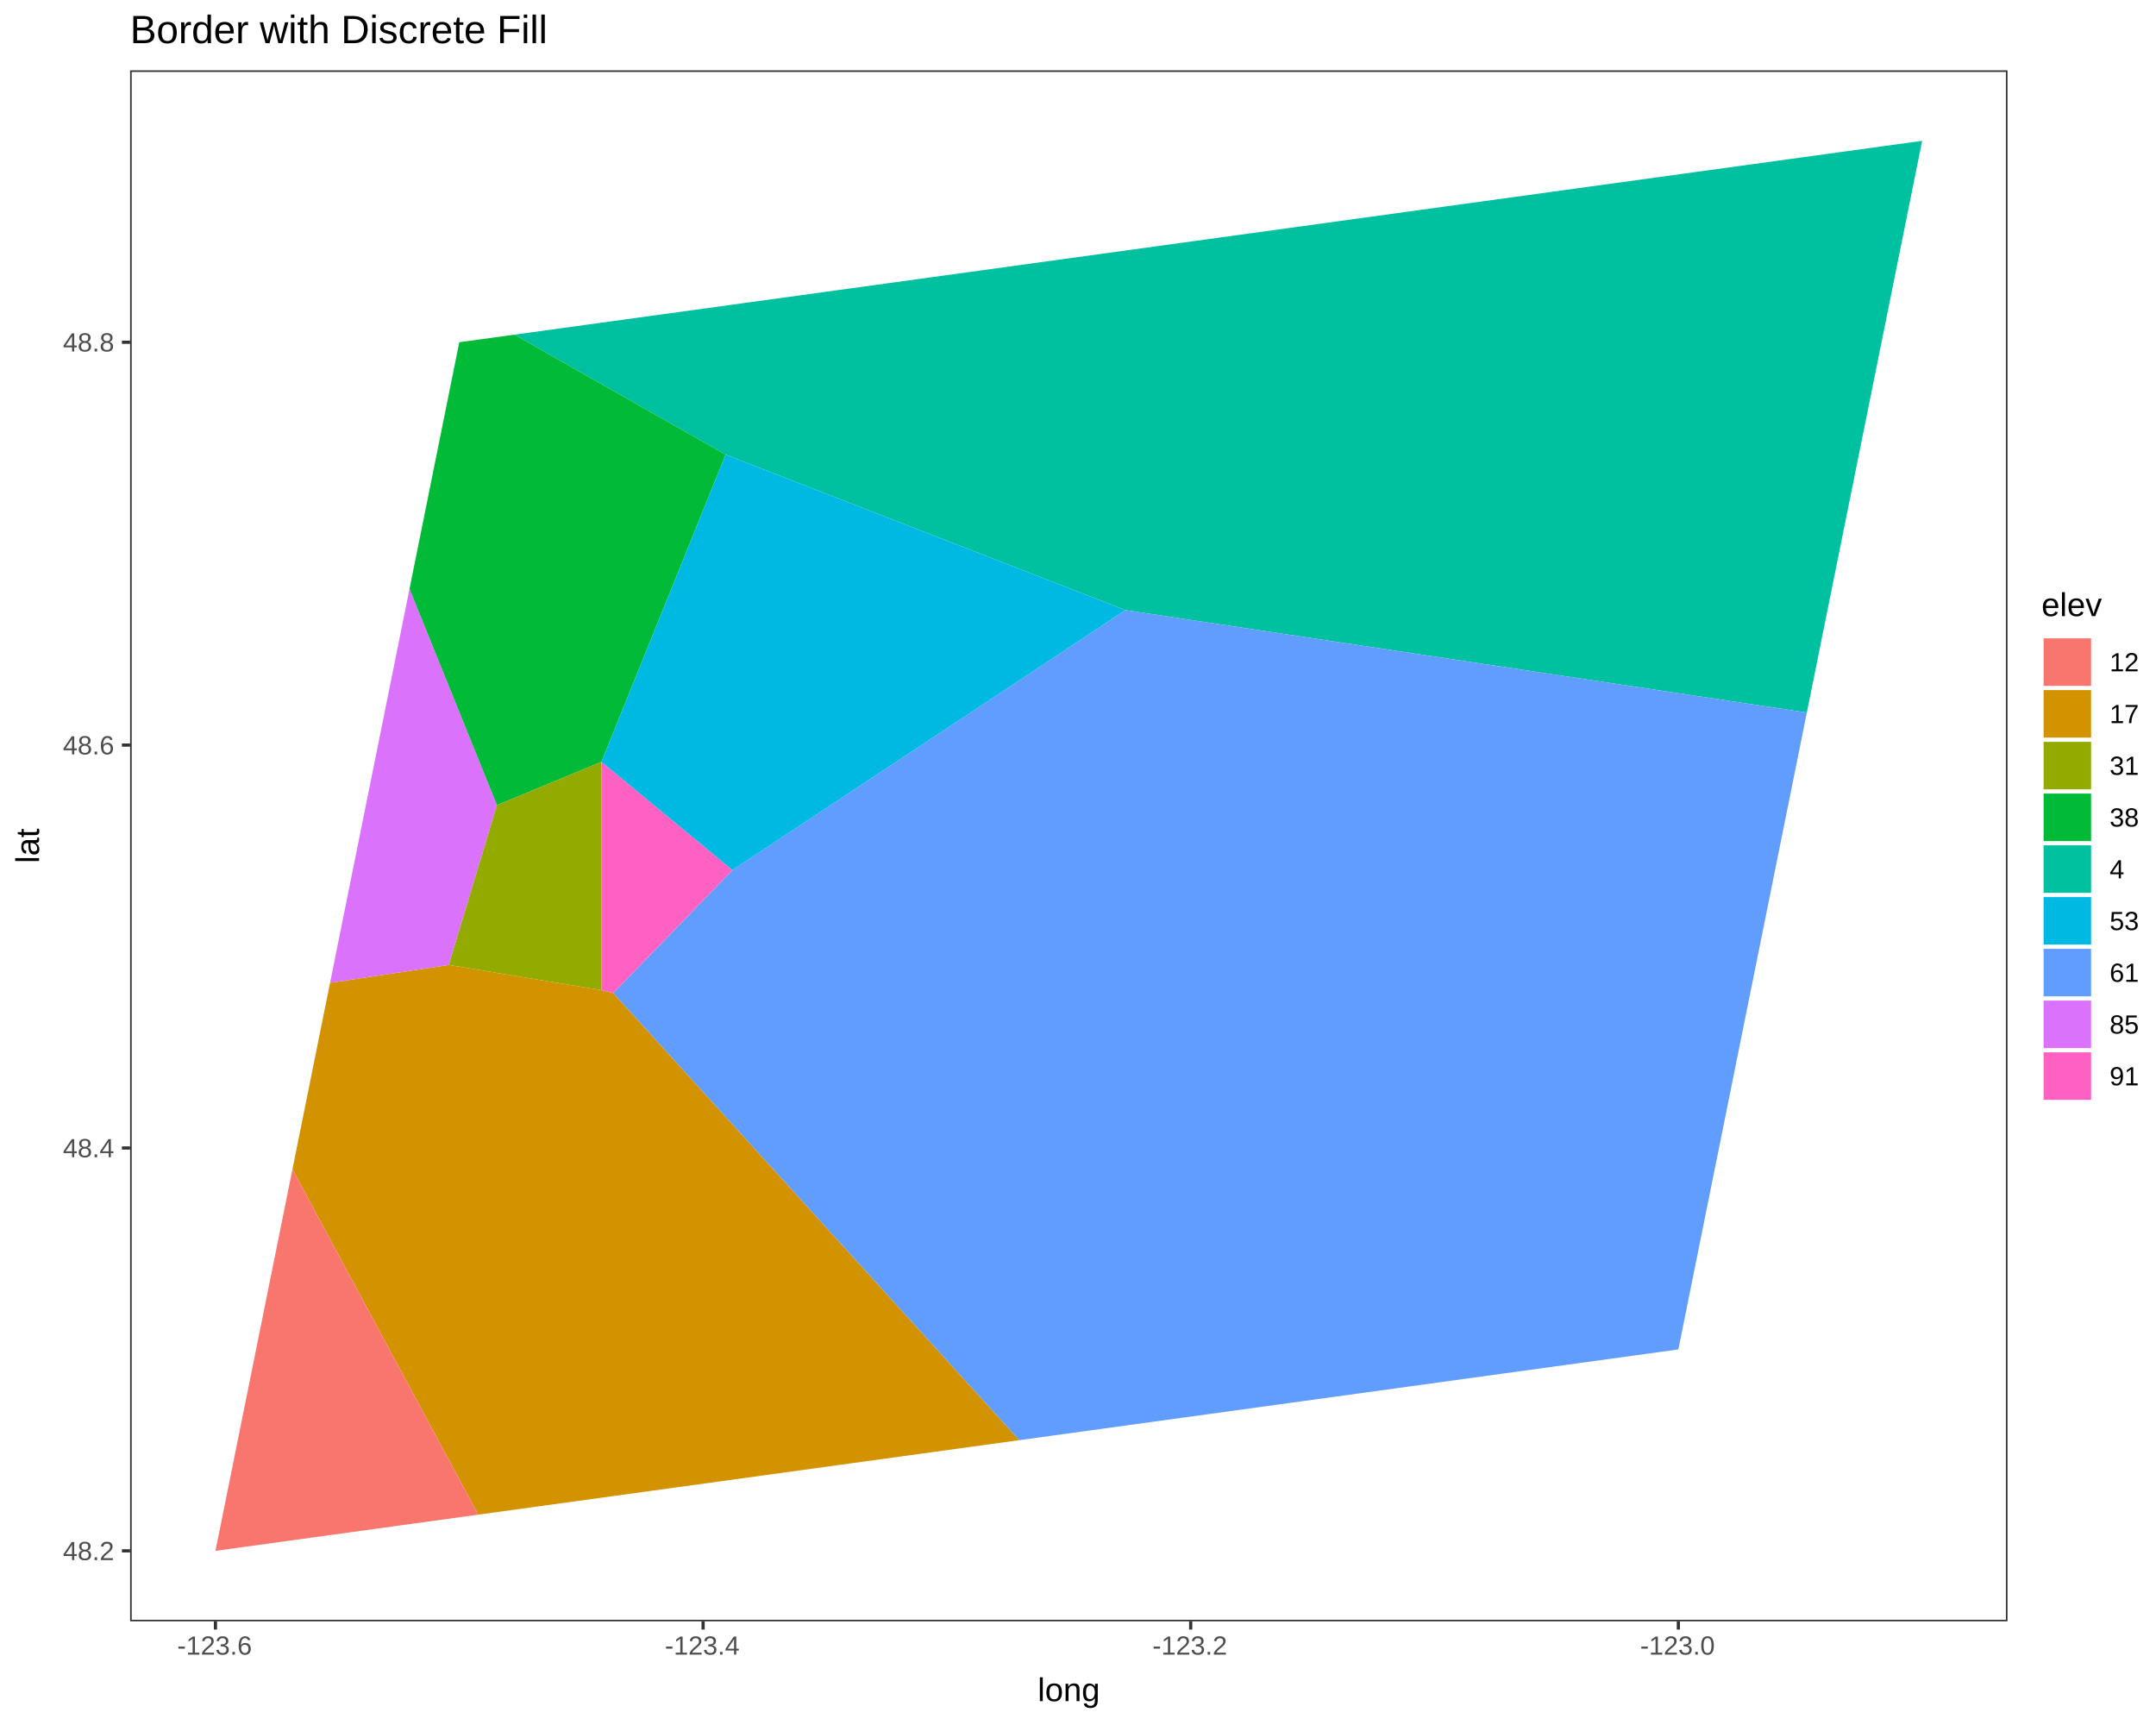
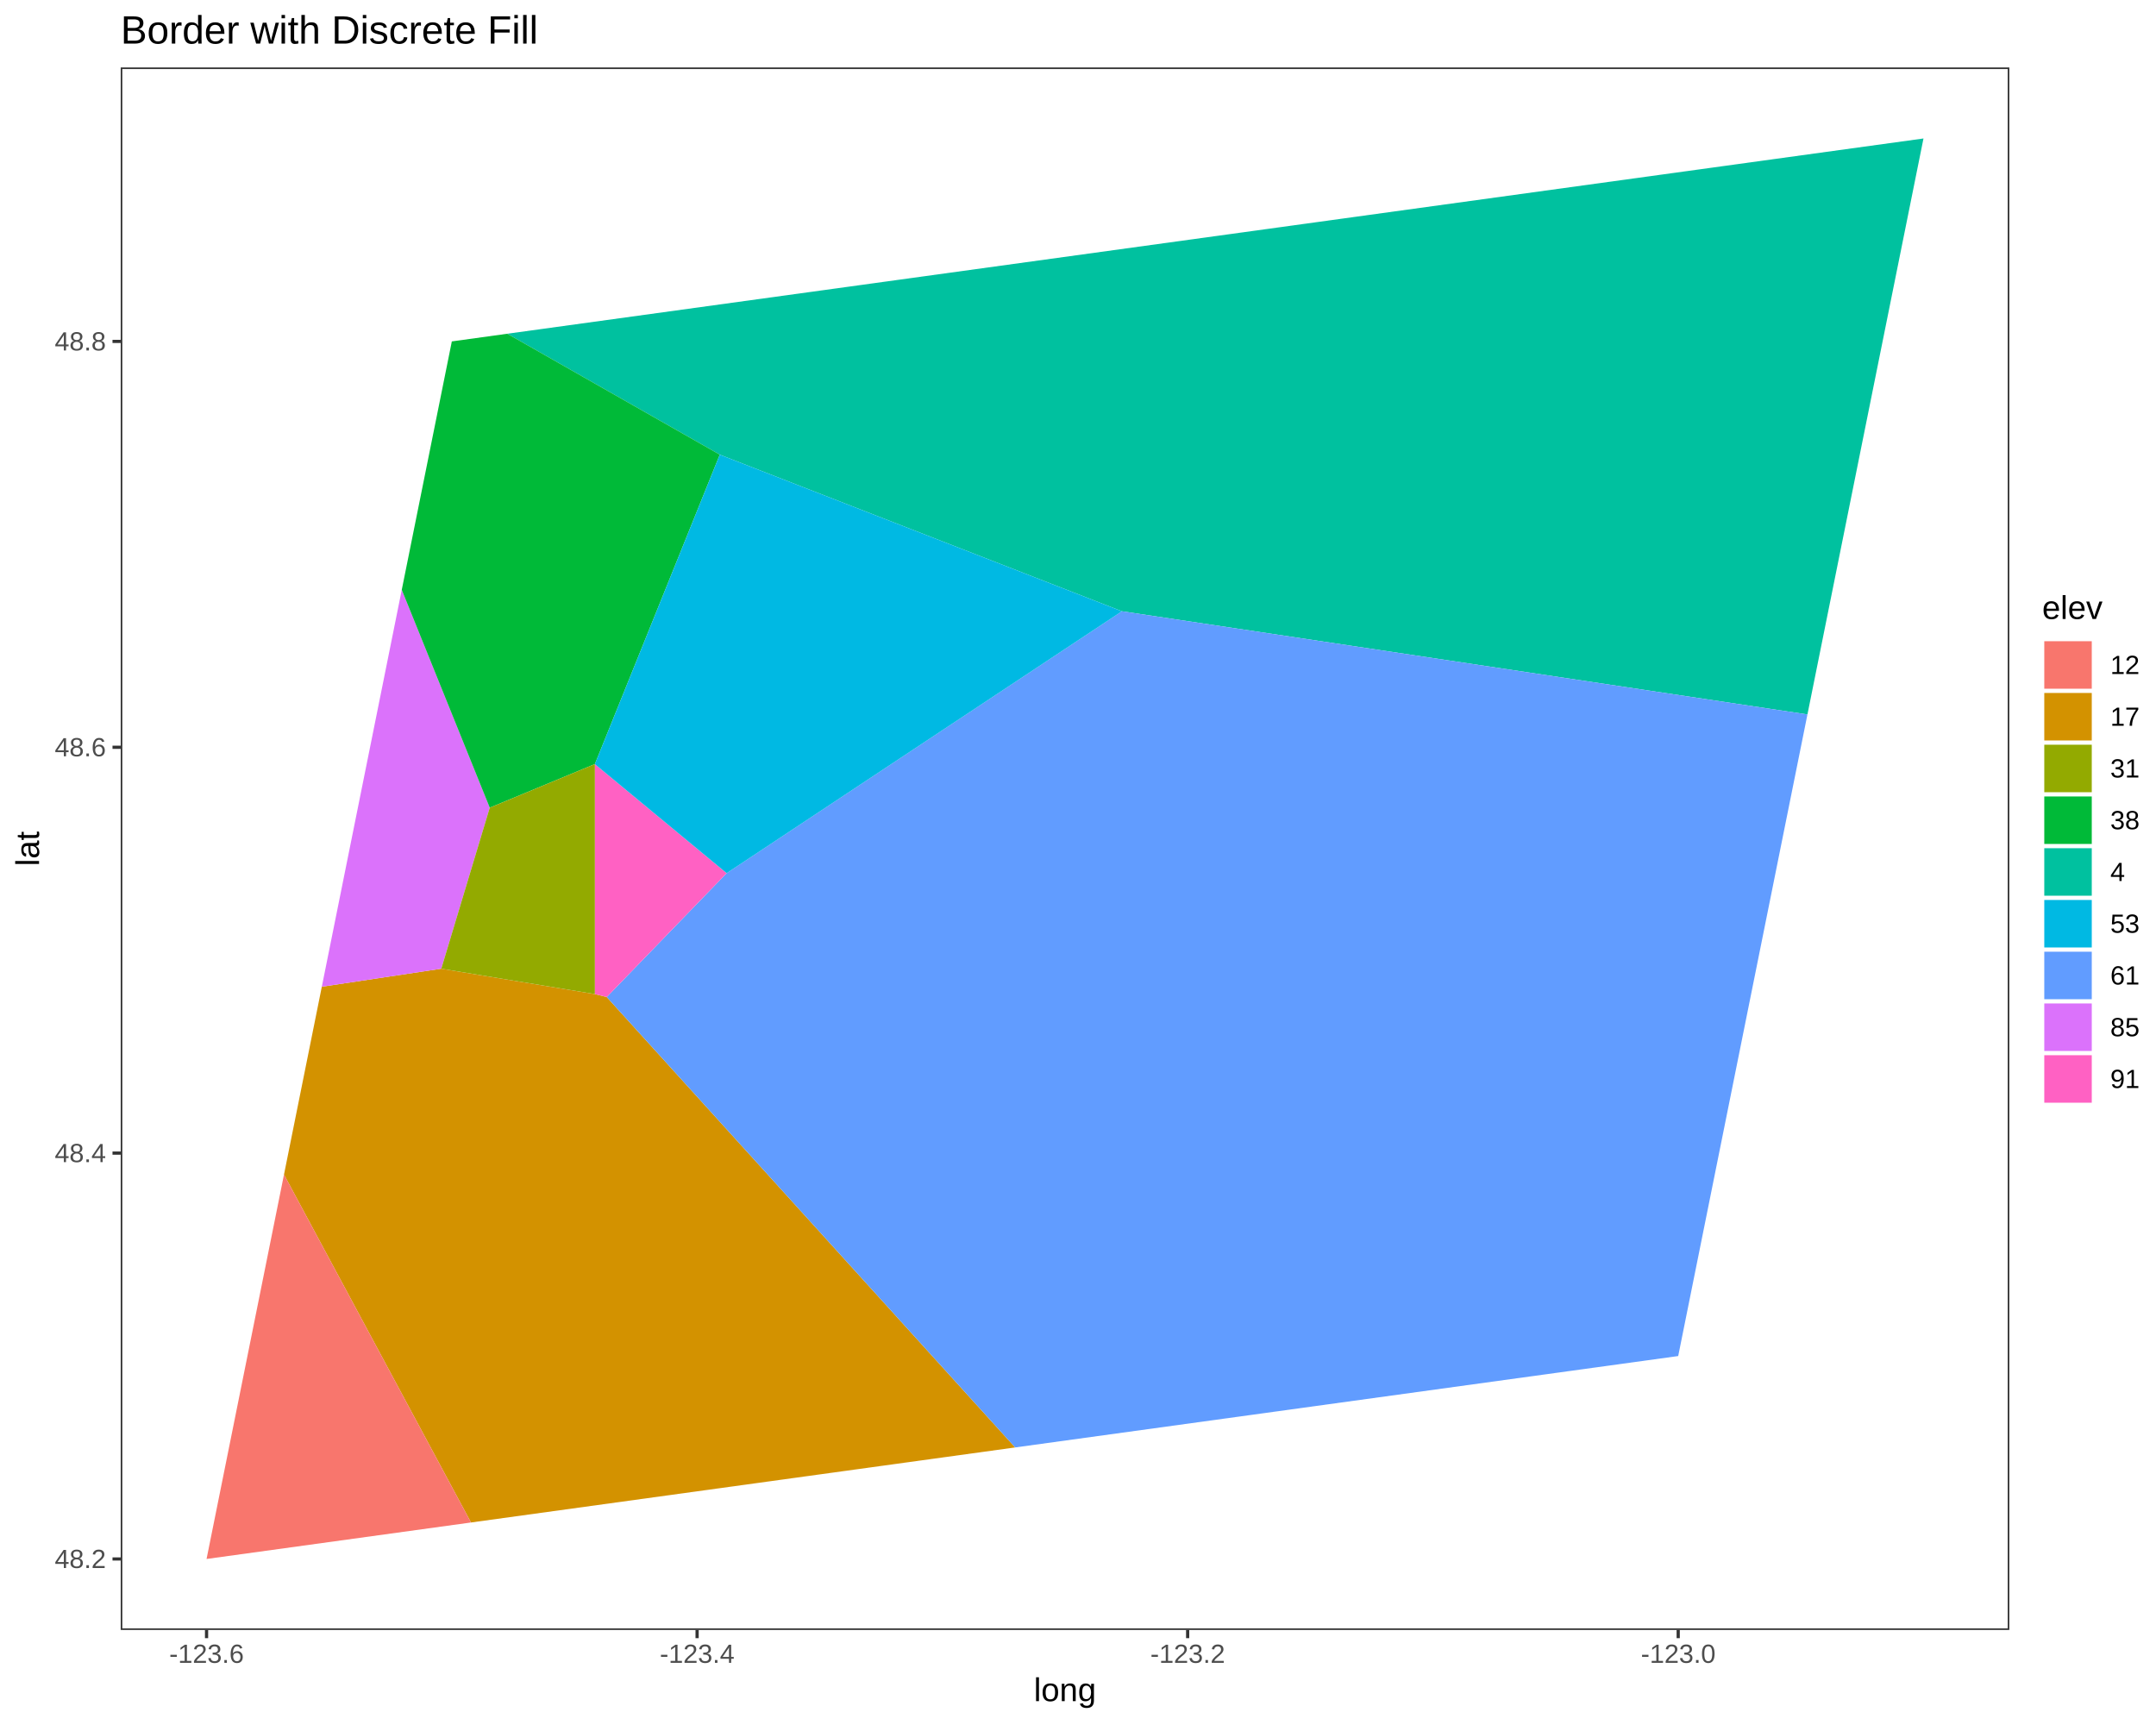
<svg xmlns="http://www.w3.org/2000/svg" viewBox="0 0 720.00 576.00">
  <defs>
    <style type="text/css">
-     line, polyline, path, rect, circle {
+     line, polyline, polygon, path, rect, circle {
      fill: none;
      stroke: #000000;
      stroke-linecap: round;
      stroke-linejoin: round;
      stroke-miterlimit: 10.00;
    }
  </style>
  </defs>
  <rect width="100%" height="100%" style="stroke: none; fill: #FFFFFF;" />
  <rect x="0.00" y="0.00" width="720.00" height="576.00" style="stroke-width: 1.07; stroke: #FFFFFF; fill: #FFFFFF;" />
  <defs>
-     <clipPath id="cpNDMuNDUzOXw2NzAuNDEyfDU0MS4zOTF8MjMuNDc2Nw==">
-       <rect x="43.45" y="23.48" width="626.96" height="517.91" />
+     <clipPath id="cpNDAuMzF8NjcxLjAyfDU0NC4yN3wyMi41Mg==">
+       <rect x="40.31" y="22.52" width="630.71" height="521.75" />
    </clipPath>
  </defs>
-   <rect x="43.45" y="23.48" width="626.96" height="517.91" style="stroke-width: 1.07; stroke: none; fill: #FFFFFF;" clip-path="url(#cpNDMuNDUzOXw2NzAuNDEyfDU0MS4zOTF8MjMuNDc2Nw==)" />
-   <polyline points="603.40,237.93 375.83,203.73 242.33,151.82 171.78,111.75 641.91,47.02 603.40,237.93 " style="stroke-width: 1.07; stroke: none; fill: #00C19F;" clip-path="url(#cpNDMuNDUzOXw2NzAuNDEyfDU0MS4zOTF8MjMuNDc2Nw==)" />
-   <polyline points="204.80,331.59 340.39,480.89 159.74,505.76 97.66,390.44 110.22,328.18 149.88,322.21 200.89,330.62 204.80,331.59 " style="stroke-width: 1.07; stroke: none; fill: #D39200;" clip-path="url(#cpNDMuNDUzOXw2NzAuNDEyfDU0MS4zOTF8MjMuNDc2Nw==)" />
-   <polyline points="136.76,196.62 165.96,268.84 149.88,322.21 110.22,328.18 136.76,196.62 " style="stroke-width: 1.07; stroke: none; fill: #DB72FB;" clip-path="url(#cpNDMuNDUzOXw2NzAuNDEyfDU0MS4zOTF8MjMuNDc2Nw==)" />
-   <polyline points="340.39,480.89 204.80,331.59 244.60,290.53 375.83,203.73 603.40,237.93 560.49,450.59 340.39,480.89 " style="stroke-width: 1.07; stroke: none; fill: #619CFF;" clip-path="url(#cpNDMuNDUzOXw2NzAuNDEyfDU0MS4zOTF8MjMuNDc2Nw==)" />
-   <polyline points="97.66,390.44 159.74,505.76 71.95,517.85 97.66,390.44 " style="stroke-width: 1.07; stroke: none; fill: #F8766D;" clip-path="url(#cpNDMuNDUzOXw2NzAuNDEyfDU0MS4zOTF8MjMuNDc2Nw==)" />
-   <polyline points="242.33,151.82 200.86,254.38 165.96,268.84 136.76,196.62 153.38,114.28 171.78,111.75 242.33,151.82 " style="stroke-width: 1.07; stroke: none; fill: #00BA38;" clip-path="url(#cpNDMuNDUzOXw2NzAuNDEyfDU0MS4zOTF8MjMuNDc2Nw==)" />
-   <polyline points="200.89,254.42 200.89,330.62 149.88,322.21 165.96,268.84 200.86,254.38 200.89,254.42 " style="stroke-width: 1.07; stroke: none; fill: #93AA00;" clip-path="url(#cpNDMuNDUzOXw2NzAuNDEyfDU0MS4zOTF8MjMuNDc2Nw==)" />
-   <polyline points="244.60,290.53 204.80,331.59 200.89,330.62 200.89,254.42 244.60,290.53 " style="stroke-width: 1.07; stroke: none; fill: #FF61C3;" clip-path="url(#cpNDMuNDUzOXw2NzAuNDEyfDU0MS4zOTF8MjMuNDc2Nw==)" />
-   <polyline points="375.83,203.73 244.60,290.53 200.89,254.42 200.86,254.38 242.33,151.82 375.83,203.73 " style="stroke-width: 1.07; stroke: none; fill: #00B9E3;" clip-path="url(#cpNDMuNDUzOXw2NzAuNDEyfDU0MS4zOTF8MjMuNDc2Nw==)" />
-   <rect x="43.45" y="23.48" width="626.96" height="517.91" style="stroke-width: 1.07; stroke: #333333;" clip-path="url(#cpNDMuNDUzOXw2NzAuNDEyfDU0MS4zOTF8MjMuNDc2Nw==)" />
+   <rect x="40.31" y="22.52" width="630.71" height="521.75" style="stroke-width: 1.07; stroke: none; fill: #FFFFFF;" clip-path="url(#cpNDAuMzF8NjcxLjAyfDU0NC4yN3wyMi41Mg==)" />
+   <polygon points="603.60,238.56 374.67,204.11 240.37,151.82 169.40,111.44 642.35,46.24 603.60,238.56 " style="stroke-width: 1.07; stroke: none; fill: #00C19F;" clip-path="url(#cpNDAuMzF8NjcxLjAyfDU0NC4yN3wyMi41Mg==)" />
+   <polygon points="202.62,332.92 339.02,483.32 157.29,508.38 94.84,392.20 107.47,329.48 147.37,323.46 198.68,331.94 202.62,332.92 " style="stroke-width: 1.07; stroke: none; fill: #D39200;" clip-path="url(#cpNDAuMzF8NjcxLjAyfDU0NC4yN3wyMi41Mg==)" />
+   <polygon points="134.17,196.95 163.55,269.70 147.37,323.46 107.47,329.48 134.17,196.95 " style="stroke-width: 1.07; stroke: none; fill: #DB72FB;" clip-path="url(#cpNDAuMzF8NjcxLjAyfDU0NC4yN3wyMi41Mg==)" />
+   <polygon points="339.02,483.32 202.62,332.92 242.66,291.56 374.67,204.11 603.60,238.56 560.44,452.80 339.02,483.32 " style="stroke-width: 1.07; stroke: none; fill: #619CFF;" clip-path="url(#cpNDAuMzF8NjcxLjAyfDU0NC4yN3wyMi41Mg==)" />
+   <polygon points="94.84,392.20 157.29,508.38 68.98,520.56 94.84,392.20 " style="stroke-width: 1.07; stroke: none; fill: #F8766D;" clip-path="url(#cpNDAuMzF8NjcxLjAyfDU0NC4yN3wyMi41Mg==)" />
+   <polygon points="240.37,151.82 198.66,255.13 163.55,269.70 134.17,196.95 150.89,114.00 169.40,111.44 240.37,151.82 " style="stroke-width: 1.07; stroke: none; fill: #00BA38;" clip-path="url(#cpNDAuMzF8NjcxLjAyfDU0NC4yN3wyMi41Mg==)" />
+   <polygon points="198.68,255.17 198.68,331.94 147.37,323.46 163.55,269.70 198.66,255.13 198.68,255.17 " style="stroke-width: 1.07; stroke: none; fill: #93AA00;" clip-path="url(#cpNDAuMzF8NjcxLjAyfDU0NC4yN3wyMi41Mg==)" />
+   <polygon points="242.66,291.56 202.62,332.92 198.68,331.94 198.68,255.17 242.66,291.56 " style="stroke-width: 1.07; stroke: none; fill: #FF61C3;" clip-path="url(#cpNDAuMzF8NjcxLjAyfDU0NC4yN3wyMi41Mg==)" />
+   <polygon points="374.67,204.11 242.66,291.56 198.68,255.17 198.66,255.13 240.37,151.82 374.67,204.11 " style="stroke-width: 1.07; stroke: none; fill: #00B9E3;" clip-path="url(#cpNDAuMzF8NjcxLjAyfDU0NC4yN3wyMi41Mg==)" />
+   <rect x="40.31" y="22.52" width="630.71" height="521.75" style="stroke-width: 1.07; stroke: #333333;" clip-path="url(#cpNDAuMzF8NjcxLjAyfDU0NC4yN3wyMi41Mg==)" />
  <defs>
-     <clipPath id="cpMHw3MjB8NTc2fDA=">
+     <clipPath id="cpMC4wMHw3MjAuMDB8NTc2LjAwfDAuMDA=">
      <rect x="0.00" y="0.00" width="720.00" height="576.00" />
    </clipPath>
  </defs>
-   <g clip-path="url(#cpMHw3MjB8NTc2fDA=)">
-     <text x="21.01" y="520.94" style="font-size: 8.80px; fill: #4D4D4D; font-family: Liberation Sans;" textLength="17.52px" lengthAdjust="spacingAndGlyphs">48.2</text>
+   <g clip-path="url(#cpMC4wMHw3MjAuMDB8NTc2LjAwfDAuMDA=)">
+     <text x="18.27" y="523.58" style="font-size: 8.80px; fill: #4D4D4D; font-family: Liberation Sans;" textLength="17.11px" lengthAdjust="spacingAndGlyphs">48.2</text>
  </g>
-   <g clip-path="url(#cpMHw3MjB8NTc2fDA=)">
-     <text x="21.01" y="386.42" style="font-size: 8.80px; fill: #4D4D4D; font-family: Liberation Sans;" textLength="17.52px" lengthAdjust="spacingAndGlyphs">48.4</text>
+   <g clip-path="url(#cpMC4wMHw3MjAuMDB8NTc2LjAwfDAuMDA=)">
+     <text x="18.27" y="388.06" style="font-size: 8.80px; fill: #4D4D4D; font-family: Liberation Sans;" textLength="17.11px" lengthAdjust="spacingAndGlyphs">48.4</text>
  </g>
-   <g clip-path="url(#cpMHw3MjB8NTc2fDA=)">
-     <text x="21.01" y="251.90" style="font-size: 8.80px; fill: #4D4D4D; font-family: Liberation Sans;" textLength="17.52px" lengthAdjust="spacingAndGlyphs">48.6</text>
+   <g clip-path="url(#cpMC4wMHw3MjAuMDB8NTc2LjAwfDAuMDA=)">
+     <text x="18.27" y="252.54" style="font-size: 8.80px; fill: #4D4D4D; font-family: Liberation Sans;" textLength="17.11px" lengthAdjust="spacingAndGlyphs">48.6</text>
  </g>
-   <g clip-path="url(#cpMHw3MjB8NTc2fDA=)">
-     <text x="21.01" y="117.37" style="font-size: 8.80px; fill: #4D4D4D; font-family: Liberation Sans;" textLength="17.52px" lengthAdjust="spacingAndGlyphs">48.8</text>
+   <g clip-path="url(#cpMC4wMHw3MjAuMDB8NTc2LjAwfDAuMDA=)">
+     <text x="18.27" y="117.02" style="font-size: 8.80px; fill: #4D4D4D; font-family: Liberation Sans;" textLength="17.11px" lengthAdjust="spacingAndGlyphs">48.8</text>
  </g>
-   <polyline points="40.71,517.85 43.45,517.85 " style="stroke-width: 1.07; stroke: #333333; stroke-linecap: butt;" clip-path="url(#cpMHw3MjB8NTc2fDA=)" />
-   <polyline points="40.71,383.33 43.45,383.33 " style="stroke-width: 1.07; stroke: #333333; stroke-linecap: butt;" clip-path="url(#cpMHw3MjB8NTc2fDA=)" />
-   <polyline points="40.71,248.80 43.45,248.80 " style="stroke-width: 1.07; stroke: #333333; stroke-linecap: butt;" clip-path="url(#cpMHw3MjB8NTc2fDA=)" />
-   <polyline points="40.71,114.28 43.45,114.28 " style="stroke-width: 1.07; stroke: #333333; stroke-linecap: butt;" clip-path="url(#cpMHw3MjB8NTc2fDA=)" />
-   <polyline points="71.95,544.13 71.95,541.39 " style="stroke-width: 1.07; stroke: #333333; stroke-linecap: butt;" clip-path="url(#cpMHw3MjB8NTc2fDA=)" />
-   <polyline points="234.80,544.13 234.80,541.39 " style="stroke-width: 1.07; stroke: #333333; stroke-linecap: butt;" clip-path="url(#cpMHw3MjB8NTc2fDA=)" />
-   <polyline points="397.64,544.13 397.64,541.39 " style="stroke-width: 1.07; stroke: #333333; stroke-linecap: butt;" clip-path="url(#cpMHw3MjB8NTc2fDA=)" />
-   <polyline points="560.49,544.13 560.49,541.39 " style="stroke-width: 1.07; stroke: #333333; stroke-linecap: butt;" clip-path="url(#cpMHw3MjB8NTc2fDA=)" />
-   <g clip-path="url(#cpMHw3MjB8NTc2fDA=)">
-     <text x="59.19" y="552.51" style="font-size: 8.80px; fill: #4D4D4D; font-family: Liberation Sans;" textLength="25.52px" lengthAdjust="spacingAndGlyphs">-123.6</text>
+   <polyline points="37.57,520.56 40.31,520.56 " style="stroke-width: 1.07; stroke: #333333; stroke-linecap: butt;" clip-path="url(#cpMC4wMHw3MjAuMDB8NTc2LjAwfDAuMDA=)" />
+   <polyline points="37.57,385.04 40.31,385.04 " style="stroke-width: 1.07; stroke: #333333; stroke-linecap: butt;" clip-path="url(#cpMC4wMHw3MjAuMDB8NTc2LjAwfDAuMDA=)" />
+   <polyline points="37.57,249.52 40.31,249.52 " style="stroke-width: 1.07; stroke: #333333; stroke-linecap: butt;" clip-path="url(#cpMC4wMHw3MjAuMDB8NTc2LjAwfDAuMDA=)" />
+   <polyline points="37.57,114.00 40.31,114.00 " style="stroke-width: 1.07; stroke: #333333; stroke-linecap: butt;" clip-path="url(#cpMC4wMHw3MjAuMDB8NTc2LjAwfDAuMDA=)" />
+   <polyline points="68.98,547.01 68.98,544.27 " style="stroke-width: 1.07; stroke: #333333; stroke-linecap: butt;" clip-path="url(#cpMC4wMHw3MjAuMDB8NTc2LjAwfDAuMDA=)" />
+   <polyline points="232.80,547.01 232.80,544.27 " style="stroke-width: 1.07; stroke: #333333; stroke-linecap: butt;" clip-path="url(#cpMC4wMHw3MjAuMDB8NTc2LjAwfDAuMDA=)" />
+   <polyline points="396.62,547.01 396.62,544.27 " style="stroke-width: 1.07; stroke: #333333; stroke-linecap: butt;" clip-path="url(#cpMC4wMHw3MjAuMDB8NTc2LjAwfDAuMDA=)" />
+   <polyline points="560.44,547.01 560.44,544.27 " style="stroke-width: 1.07; stroke: #333333; stroke-linecap: butt;" clip-path="url(#cpMC4wMHw3MjAuMDB8NTc2LjAwfDAuMDA=)" />
+   <g clip-path="url(#cpMC4wMHw3MjAuMDB8NTc2LjAwfDAuMDA=)">
+     <text x="56.51" y="555.25" style="font-size: 8.80px; fill: #4D4D4D; font-family: Liberation Sans;" textLength="24.92px" lengthAdjust="spacingAndGlyphs">-123.6</text>
  </g>
-   <g clip-path="url(#cpMHw3MjB8NTc2fDA=)">
-     <text x="222.04" y="552.51" style="font-size: 8.80px; fill: #4D4D4D; font-family: Liberation Sans;" textLength="25.52px" lengthAdjust="spacingAndGlyphs">-123.4</text>
+   <g clip-path="url(#cpMC4wMHw3MjAuMDB8NTc2LjAwfDAuMDA=)">
+     <text x="220.34" y="555.25" style="font-size: 8.80px; fill: #4D4D4D; font-family: Liberation Sans;" textLength="24.92px" lengthAdjust="spacingAndGlyphs">-123.4</text>
  </g>
-   <g clip-path="url(#cpMHw3MjB8NTc2fDA=)">
-     <text x="384.88" y="552.51" style="font-size: 8.80px; fill: #4D4D4D; font-family: Liberation Sans;" textLength="25.52px" lengthAdjust="spacingAndGlyphs">-123.2</text>
+   <g clip-path="url(#cpMC4wMHw3MjAuMDB8NTc2LjAwfDAuMDA=)">
+     <text x="384.16" y="555.25" style="font-size: 8.80px; fill: #4D4D4D; font-family: Liberation Sans;" textLength="24.92px" lengthAdjust="spacingAndGlyphs">-123.2</text>
  </g>
-   <g clip-path="url(#cpMHw3MjB8NTc2fDA=)">
-     <text x="547.73" y="552.51" style="font-size: 8.80px; fill: #4D4D4D; font-family: Liberation Sans;" textLength="25.52px" lengthAdjust="spacingAndGlyphs">-123.0</text>
+   <g clip-path="url(#cpMC4wMHw3MjAuMDB8NTc2LjAwfDAuMDA=)">
+     <text x="547.98" y="555.25" style="font-size: 8.80px; fill: #4D4D4D; font-family: Liberation Sans;" textLength="24.92px" lengthAdjust="spacingAndGlyphs">-123.0</text>
  </g>
-   <g clip-path="url(#cpMHw3MjB8NTc2fDA=)">
-     <text x="346.53" y="568.04" style="font-size: 11.00px; font-family: Liberation Sans;" textLength="20.80px" lengthAdjust="spacingAndGlyphs">long</text>
+   <g clip-path="url(#cpMC4wMHw3MjAuMDB8NTc2LjAwfDAuMDA=)">
+     <text x="345.26" y="568.04" style="font-size: 11.00px; font-family: Liberation Sans;" textLength="20.81px" lengthAdjust="spacingAndGlyphs">long</text>
  </g>
-   <g clip-path="url(#cpMHw3MjB8NTc2fDA=)">
-     <text transform="translate(13.04,288.24) rotate(-90)" style="font-size: 11.00px; font-family: Liberation Sans;" textLength="11.62px" lengthAdjust="spacingAndGlyphs">lat</text>
+   <g clip-path="url(#cpMC4wMHw3MjAuMDB8NTc2LjAwfDAuMDA=)">
+     <text transform="translate(13.04,289.21) rotate(-90)" style="font-size: 11.00px; font-family: Liberation Sans;" textLength="11.62px" lengthAdjust="spacingAndGlyphs">lat</text>
  </g>
-   <rect x="681.75" y="196.91" width="32.77" height="171.05" style="stroke-width: 1.07; stroke: none; fill: #FFFFFF;" clip-path="url(#cpMHw3MjB8NTc2fDA=)" />
-   <g clip-path="url(#cpMHw3MjB8NTc2fDA=)">
-     <text x="681.75" y="205.72" style="font-size: 11.00px; font-family: Liberation Sans;" textLength="20.18px" lengthAdjust="spacingAndGlyphs">elev</text>
+   <rect x="681.98" y="197.87" width="32.54" height="171.05" style="stroke-width: 1.07; stroke: none; fill: #FFFFFF;" clip-path="url(#cpMC4wMHw3MjAuMDB8NTc2LjAwfDAuMDA=)" />
+   <g clip-path="url(#cpMC4wMHw3MjAuMDB8NTc2LjAwfDAuMDA=)">
+     <text x="681.98" y="206.68" style="font-size: 11.00px; font-family: Liberation Sans;" textLength="20.19px" lengthAdjust="spacingAndGlyphs">elev</text>
  </g>
-   <rect x="681.75" y="212.44" width="17.28" height="17.28" style="stroke-width: 1.07; stroke: none; fill: #FFFFFF;" clip-path="url(#cpMHw3MjB8NTc2fDA=)" />
-   <rect x="682.46" y="213.15" width="15.86" height="15.86" style="stroke-width: 1.07; stroke: none; stroke-linejoin: miter; fill: #F8766D;" clip-path="url(#cpMHw3MjB8NTc2fDA=)" />
-   <rect x="681.75" y="229.72" width="17.28" height="17.28" style="stroke-width: 1.07; stroke: none; fill: #FFFFFF;" clip-path="url(#cpMHw3MjB8NTc2fDA=)" />
-   <rect x="682.46" y="230.43" width="15.86" height="15.86" style="stroke-width: 1.07; stroke: none; stroke-linejoin: miter; fill: #D39200;" clip-path="url(#cpMHw3MjB8NTc2fDA=)" />
-   <rect x="681.75" y="247.00" width="17.28" height="17.28" style="stroke-width: 1.07; stroke: none; fill: #FFFFFF;" clip-path="url(#cpMHw3MjB8NTc2fDA=)" />
-   <rect x="682.46" y="247.71" width="15.86" height="15.86" style="stroke-width: 1.07; stroke: none; stroke-linejoin: miter; fill: #93AA00;" clip-path="url(#cpMHw3MjB8NTc2fDA=)" />
-   <rect x="681.75" y="264.28" width="17.28" height="17.28" style="stroke-width: 1.07; stroke: none; fill: #FFFFFF;" clip-path="url(#cpMHw3MjB8NTc2fDA=)" />
-   <rect x="682.46" y="264.99" width="15.86" height="15.86" style="stroke-width: 1.07; stroke: none; stroke-linejoin: miter; fill: #00BA38;" clip-path="url(#cpMHw3MjB8NTc2fDA=)" />
-   <rect x="681.75" y="281.56" width="17.28" height="17.28" style="stroke-width: 1.07; stroke: none; fill: #FFFFFF;" clip-path="url(#cpMHw3MjB8NTc2fDA=)" />
-   <rect x="682.46" y="282.27" width="15.86" height="15.86" style="stroke-width: 1.07; stroke: none; stroke-linejoin: miter; fill: #00C19F;" clip-path="url(#cpMHw3MjB8NTc2fDA=)" />
-   <rect x="681.75" y="298.84" width="17.28" height="17.28" style="stroke-width: 1.07; stroke: none; fill: #FFFFFF;" clip-path="url(#cpMHw3MjB8NTc2fDA=)" />
-   <rect x="682.46" y="299.55" width="15.86" height="15.86" style="stroke-width: 1.07; stroke: none; stroke-linejoin: miter; fill: #00B9E3;" clip-path="url(#cpMHw3MjB8NTc2fDA=)" />
-   <rect x="681.75" y="316.12" width="17.28" height="17.28" style="stroke-width: 1.07; stroke: none; fill: #FFFFFF;" clip-path="url(#cpMHw3MjB8NTc2fDA=)" />
-   <rect x="682.46" y="316.83" width="15.86" height="15.86" style="stroke-width: 1.07; stroke: none; stroke-linejoin: miter; fill: #619CFF;" clip-path="url(#cpMHw3MjB8NTc2fDA=)" />
-   <rect x="681.75" y="333.40" width="17.28" height="17.28" style="stroke-width: 1.07; stroke: none; fill: #FFFFFF;" clip-path="url(#cpMHw3MjB8NTc2fDA=)" />
-   <rect x="682.46" y="334.11" width="15.86" height="15.86" style="stroke-width: 1.07; stroke: none; stroke-linejoin: miter; fill: #DB72FB;" clip-path="url(#cpMHw3MjB8NTc2fDA=)" />
-   <rect x="681.75" y="350.68" width="17.28" height="17.28" style="stroke-width: 1.07; stroke: none; fill: #FFFFFF;" clip-path="url(#cpMHw3MjB8NTc2fDA=)" />
-   <rect x="682.46" y="351.39" width="15.86" height="15.86" style="stroke-width: 1.07; stroke: none; stroke-linejoin: miter; fill: #FF61C3;" clip-path="url(#cpMHw3MjB8NTc2fDA=)" />
-   <g clip-path="url(#cpMHw3MjB8NTc2fDA=)">
-     <text x="704.51" y="224.17" style="font-size: 8.80px; font-family: Liberation Sans;" textLength="10.01px" lengthAdjust="spacingAndGlyphs">12</text>
+   <rect x="681.98" y="213.40" width="17.28" height="17.28" style="stroke-width: 1.07; stroke: none; fill: #FFFFFF;" clip-path="url(#cpMC4wMHw3MjAuMDB8NTc2LjAwfDAuMDA=)" />
+   <rect x="682.69" y="214.11" width="15.86" height="15.86" style="stroke-width: 1.07; stroke: none; stroke-linejoin: miter; fill: #F8766D;" clip-path="url(#cpMC4wMHw3MjAuMDB8NTc2LjAwfDAuMDA=)" />
+   <rect x="681.98" y="230.68" width="17.28" height="17.28" style="stroke-width: 1.07; stroke: none; fill: #FFFFFF;" clip-path="url(#cpMC4wMHw3MjAuMDB8NTc2LjAwfDAuMDA=)" />
+   <rect x="682.69" y="231.39" width="15.86" height="15.86" style="stroke-width: 1.07; stroke: none; stroke-linejoin: miter; fill: #D39200;" clip-path="url(#cpMC4wMHw3MjAuMDB8NTc2LjAwfDAuMDA=)" />
+   <rect x="681.98" y="247.96" width="17.28" height="17.28" style="stroke-width: 1.07; stroke: none; fill: #FFFFFF;" clip-path="url(#cpMC4wMHw3MjAuMDB8NTc2LjAwfDAuMDA=)" />
+   <rect x="682.69" y="248.67" width="15.86" height="15.86" style="stroke-width: 1.07; stroke: none; stroke-linejoin: miter; fill: #93AA00;" clip-path="url(#cpMC4wMHw3MjAuMDB8NTc2LjAwfDAuMDA=)" />
+   <rect x="681.98" y="265.24" width="17.28" height="17.28" style="stroke-width: 1.07; stroke: none; fill: #FFFFFF;" clip-path="url(#cpMC4wMHw3MjAuMDB8NTc2LjAwfDAuMDA=)" />
+   <rect x="682.69" y="265.95" width="15.86" height="15.86" style="stroke-width: 1.07; stroke: none; stroke-linejoin: miter; fill: #00BA38;" clip-path="url(#cpMC4wMHw3MjAuMDB8NTc2LjAwfDAuMDA=)" />
+   <rect x="681.98" y="282.52" width="17.28" height="17.28" style="stroke-width: 1.07; stroke: none; fill: #FFFFFF;" clip-path="url(#cpMC4wMHw3MjAuMDB8NTc2LjAwfDAuMDA=)" />
+   <rect x="682.69" y="283.23" width="15.86" height="15.86" style="stroke-width: 1.07; stroke: none; stroke-linejoin: miter; fill: #00C19F;" clip-path="url(#cpMC4wMHw3MjAuMDB8NTc2LjAwfDAuMDA=)" />
+   <rect x="681.98" y="299.80" width="17.28" height="17.28" style="stroke-width: 1.07; stroke: none; fill: #FFFFFF;" clip-path="url(#cpMC4wMHw3MjAuMDB8NTc2LjAwfDAuMDA=)" />
+   <rect x="682.69" y="300.51" width="15.86" height="15.86" style="stroke-width: 1.07; stroke: none; stroke-linejoin: miter; fill: #00B9E3;" clip-path="url(#cpMC4wMHw3MjAuMDB8NTc2LjAwfDAuMDA=)" />
+   <rect x="681.98" y="317.08" width="17.28" height="17.28" style="stroke-width: 1.07; stroke: none; fill: #FFFFFF;" clip-path="url(#cpMC4wMHw3MjAuMDB8NTc2LjAwfDAuMDA=)" />
+   <rect x="682.69" y="317.79" width="15.86" height="15.86" style="stroke-width: 1.07; stroke: none; stroke-linejoin: miter; fill: #619CFF;" clip-path="url(#cpMC4wMHw3MjAuMDB8NTc2LjAwfDAuMDA=)" />
+   <rect x="681.98" y="334.36" width="17.28" height="17.28" style="stroke-width: 1.07; stroke: none; fill: #FFFFFF;" clip-path="url(#cpMC4wMHw3MjAuMDB8NTc2LjAwfDAuMDA=)" />
+   <rect x="682.69" y="335.07" width="15.86" height="15.86" style="stroke-width: 1.07; stroke: none; stroke-linejoin: miter; fill: #DB72FB;" clip-path="url(#cpMC4wMHw3MjAuMDB8NTc2LjAwfDAuMDA=)" />
+   <rect x="681.98" y="351.64" width="17.28" height="17.28" style="stroke-width: 1.07; stroke: none; fill: #FFFFFF;" clip-path="url(#cpMC4wMHw3MjAuMDB8NTc2LjAwfDAuMDA=)" />
+   <rect x="682.69" y="352.35" width="15.86" height="15.86" style="stroke-width: 1.07; stroke: none; stroke-linejoin: miter; fill: #FF61C3;" clip-path="url(#cpMC4wMHw3MjAuMDB8NTc2LjAwfDAuMDA=)" />
+   <g clip-path="url(#cpMC4wMHw3MjAuMDB8NTc2LjAwfDAuMDA=)">
+     <text x="704.74" y="225.06" style="font-size: 8.80px; font-family: Liberation Sans;" textLength="9.78px" lengthAdjust="spacingAndGlyphs">12</text>
  </g>
-   <g clip-path="url(#cpMHw3MjB8NTc2fDA=)">
-     <text x="704.51" y="241.45" style="font-size: 8.80px; font-family: Liberation Sans;" textLength="10.01px" lengthAdjust="spacingAndGlyphs">17</text>
+   <g clip-path="url(#cpMC4wMHw3MjAuMDB8NTc2LjAwfDAuMDA=)">
+     <text x="704.74" y="242.34" style="font-size: 8.80px; font-family: Liberation Sans;" textLength="9.78px" lengthAdjust="spacingAndGlyphs">17</text>
  </g>
-   <g clip-path="url(#cpMHw3MjB8NTc2fDA=)">
-     <text x="704.51" y="258.73" style="font-size: 8.80px; font-family: Liberation Sans;" textLength="10.01px" lengthAdjust="spacingAndGlyphs">31</text>
+   <g clip-path="url(#cpMC4wMHw3MjAuMDB8NTc2LjAwfDAuMDA=)">
+     <text x="704.74" y="259.62" style="font-size: 8.80px; font-family: Liberation Sans;" textLength="9.78px" lengthAdjust="spacingAndGlyphs">31</text>
  </g>
-   <g clip-path="url(#cpMHw3MjB8NTc2fDA=)">
-     <text x="704.51" y="276.01" style="font-size: 8.80px; font-family: Liberation Sans;" textLength="10.01px" lengthAdjust="spacingAndGlyphs">38</text>
+   <g clip-path="url(#cpMC4wMHw3MjAuMDB8NTc2LjAwfDAuMDA=)">
+     <text x="704.74" y="276.90" style="font-size: 8.80px; font-family: Liberation Sans;" textLength="9.78px" lengthAdjust="spacingAndGlyphs">38</text>
  </g>
-   <g clip-path="url(#cpMHw3MjB8NTc2fDA=)">
-     <text x="704.51" y="293.29" style="font-size: 8.80px; font-family: Liberation Sans;" textLength="5.01px" lengthAdjust="spacingAndGlyphs">4</text>
+   <g clip-path="url(#cpMC4wMHw3MjAuMDB8NTc2LjAwfDAuMDA=)">
+     <text x="704.74" y="294.18" style="font-size: 8.80px; font-family: Liberation Sans;" textLength="4.89px" lengthAdjust="spacingAndGlyphs">4</text>
  </g>
-   <g clip-path="url(#cpMHw3MjB8NTc2fDA=)">
-     <text x="704.51" y="310.57" style="font-size: 8.80px; font-family: Liberation Sans;" textLength="10.01px" lengthAdjust="spacingAndGlyphs">53</text>
+   <g clip-path="url(#cpMC4wMHw3MjAuMDB8NTc2LjAwfDAuMDA=)">
+     <text x="704.74" y="311.46" style="font-size: 8.80px; font-family: Liberation Sans;" textLength="9.78px" lengthAdjust="spacingAndGlyphs">53</text>
  </g>
-   <g clip-path="url(#cpMHw3MjB8NTc2fDA=)">
-     <text x="704.51" y="327.85" style="font-size: 8.80px; font-family: Liberation Sans;" textLength="10.01px" lengthAdjust="spacingAndGlyphs">61</text>
+   <g clip-path="url(#cpMC4wMHw3MjAuMDB8NTc2LjAwfDAuMDA=)">
+     <text x="704.74" y="328.74" style="font-size: 8.80px; font-family: Liberation Sans;" textLength="9.78px" lengthAdjust="spacingAndGlyphs">61</text>
  </g>
-   <g clip-path="url(#cpMHw3MjB8NTc2fDA=)">
-     <text x="704.51" y="345.13" style="font-size: 8.80px; font-family: Liberation Sans;" textLength="10.01px" lengthAdjust="spacingAndGlyphs">85</text>
+   <g clip-path="url(#cpMC4wMHw3MjAuMDB8NTc2LjAwfDAuMDA=)">
+     <text x="704.74" y="346.02" style="font-size: 8.80px; font-family: Liberation Sans;" textLength="9.78px" lengthAdjust="spacingAndGlyphs">85</text>
  </g>
-   <g clip-path="url(#cpMHw3MjB8NTc2fDA=)">
-     <text x="704.51" y="362.41" style="font-size: 8.80px; font-family: Liberation Sans;" textLength="10.01px" lengthAdjust="spacingAndGlyphs">91</text>
+   <g clip-path="url(#cpMC4wMHw3MjAuMDB8NTc2LjAwfDAuMDA=)">
+     <text x="704.74" y="363.30" style="font-size: 8.80px; font-family: Liberation Sans;" textLength="9.78px" lengthAdjust="spacingAndGlyphs">91</text>
  </g>
-   <g clip-path="url(#cpMHw3MjB8NTc2fDA=)">
-     <text x="43.45" y="14.42" style="font-size: 13.20px; font-family: Liberation Sans;" textLength="137.26px" lengthAdjust="spacingAndGlyphs">Border with Discrete Fill</text>
+   <g clip-path="url(#cpMC4wMHw3MjAuMDB8NTc2LjAwfDAuMDA=)">
+     <text x="40.31" y="14.56" style="font-size: 13.20px; font-family: Liberation Sans;" textLength="139.22px" lengthAdjust="spacingAndGlyphs">Border with Discrete Fill</text>
  </g>
</svg>
